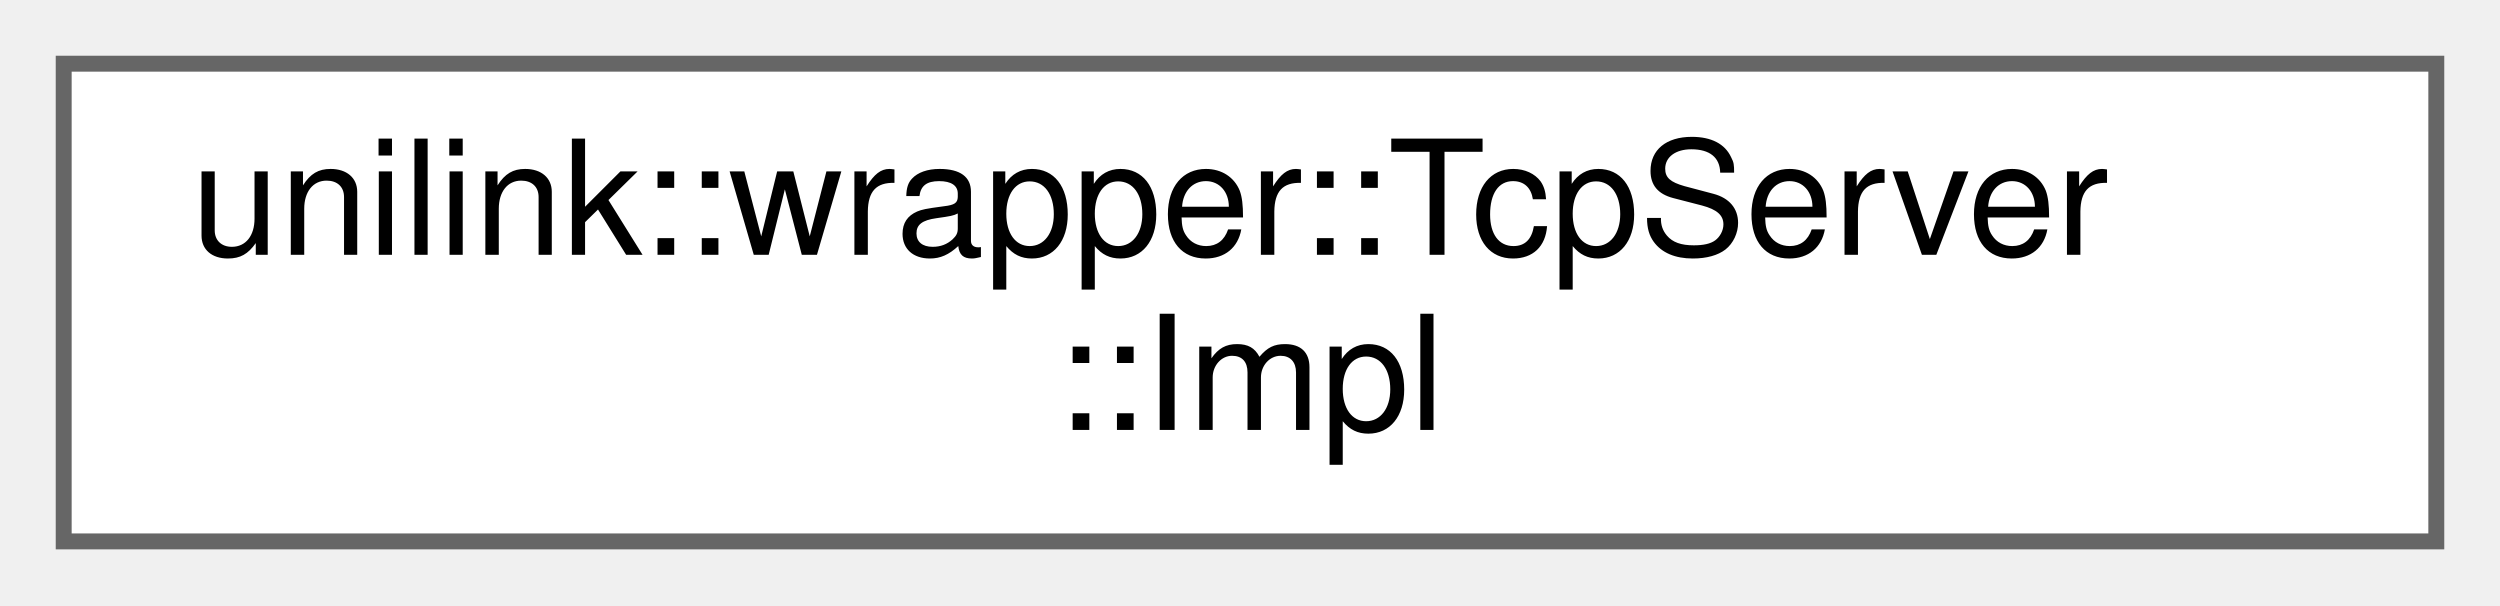
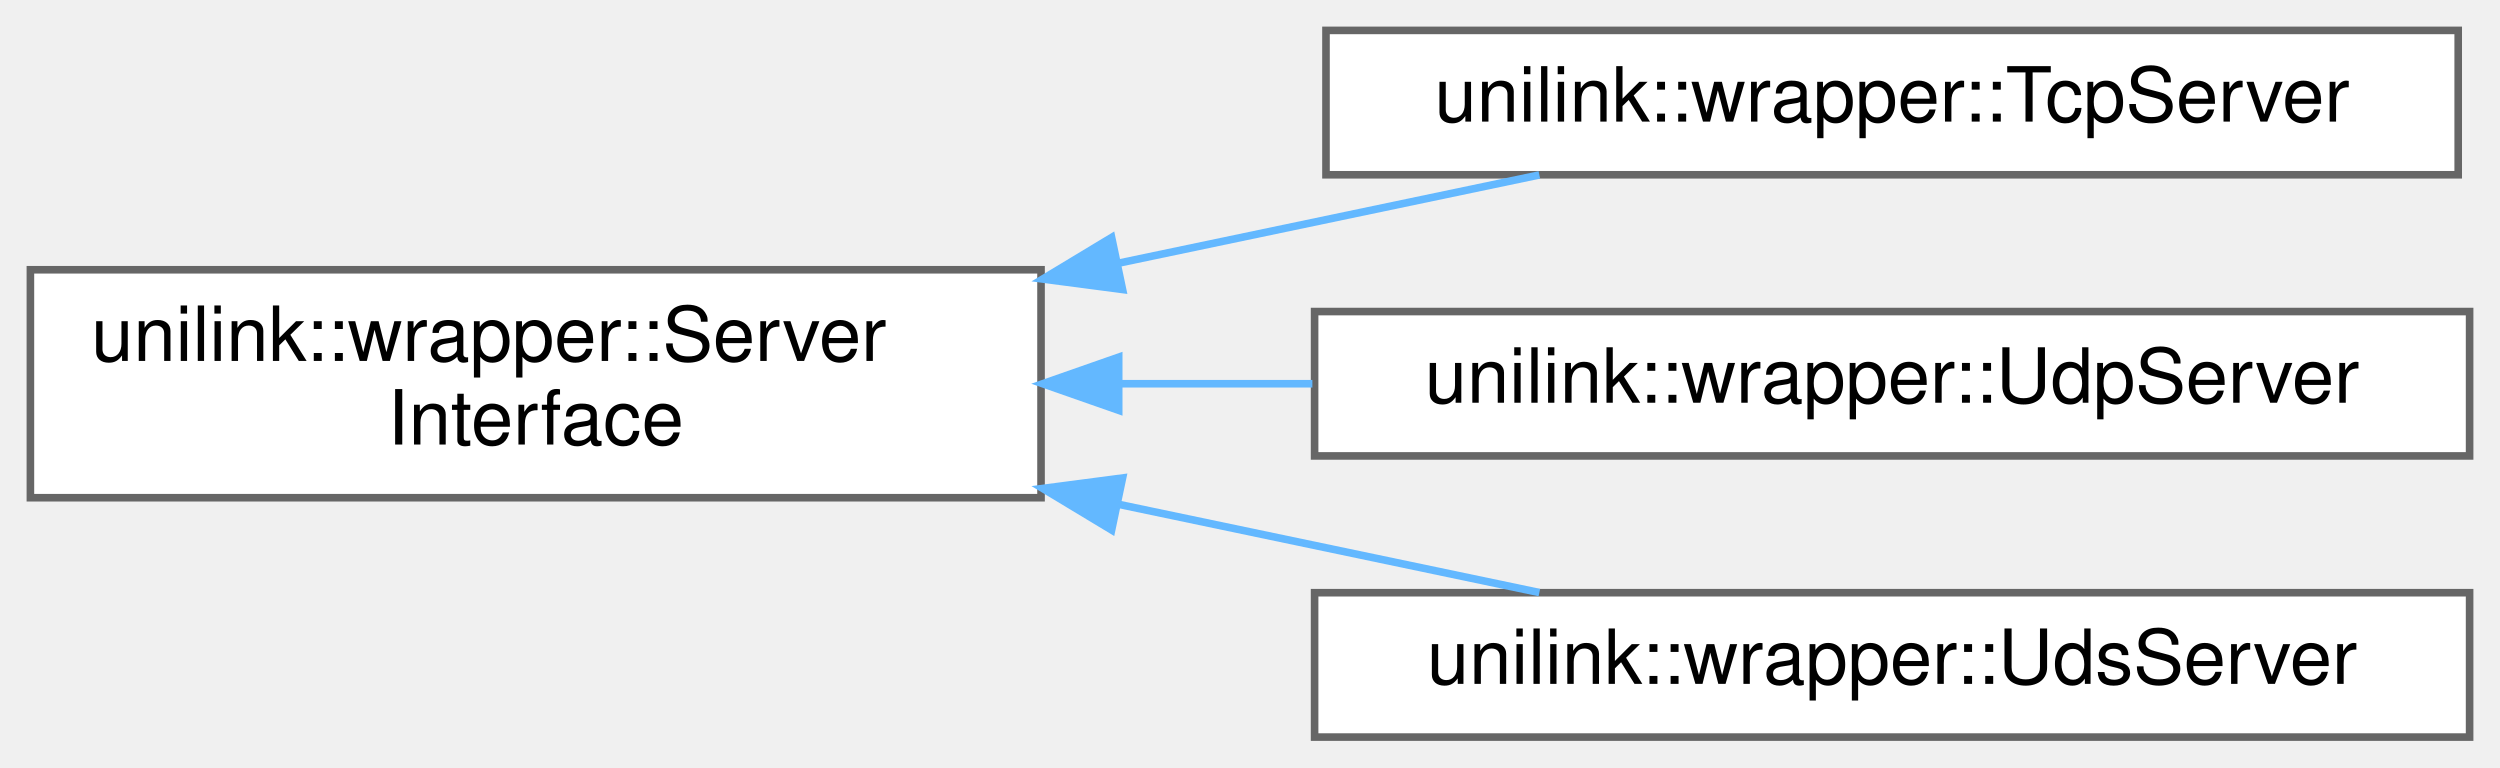
- <svg xmlns="http://www.w3.org/2000/svg" xmlns:xlink="http://www.w3.org/1999/xlink" width="157pt" height="38pt" viewBox="0.00 0.00 157.00 38.00">
-   <g id="graph0" class="graph" transform="scale(1 1) rotate(0) translate(4 34)">
+ <svg xmlns="http://www.w3.org/2000/svg" xmlns:xlink="http://www.w3.org/1999/xlink" width="329pt" height="101pt" viewBox="0.00 0.00 329.00 101.00">
+   <g id="graph0" class="graph" transform="scale(1 1) rotate(0) translate(4 97)">
    <g id="Node000000" class="node">
      <g id="a_Node000000">
-         <a xlink:href="structunilink_1_1wrapper_1_1TcpServer_1_1Impl.html" target="_top" xlink:title=" ">
-           <polygon fill="white" stroke="#666666" points="149,-30 0,-30 0,0 149,0 149,-30" />
-           <text text-anchor="start" x="8" y="-18" font-family="Helvetica,sans-Serif" font-size="10.00">unilink::wrapper::TcpServer</text>
-           <text text-anchor="middle" x="74.5" y="-7" font-family="Helvetica,sans-Serif" font-size="10.00">::Impl</text>
+         <a xlink:href="classunilink_1_1wrapper_1_1ServerInterface.html" target="_top" xlink:title="Interface for 1:N server communication (e.g., TcpServer)">
+           <polygon fill="white" stroke="#666666" points="133,-61.5 0,-61.5 0,-31.5 133,-31.5 133,-61.5" />
+           <text text-anchor="start" x="8" y="-49.5" font-family="Helvetica,sans-Serif" font-size="10.00">unilink::wrapper::Server</text>
+           <text text-anchor="middle" x="66.5" y="-38.5" font-family="Helvetica,sans-Serif" font-size="10.00">Interface</text>
+         </a>
+       </g>
+     </g>
+     <g id="Node000001" class="node">
+       <g id="a_Node000001">
+         <a xlink:href="classunilink_1_1wrapper_1_1TcpServer.html" target="_top" xlink:title="Modernized TCP Server Wrapper.">
+           <polygon fill="white" stroke="#666666" points="319.5,-93 170.5,-93 170.5,-74 319.5,-74 319.5,-93" />
+           <text text-anchor="middle" x="245" y="-81" font-family="Helvetica,sans-Serif" font-size="10.00">unilink::wrapper::TcpServer</text>
+         </a>
+       </g>
+     </g>
+     <g id="edge43_Node000000_Node000001" class="edge">
+       <g id="a_edge43_Node000000_Node000001">
+         <a xlink:title=" ">
+           <path fill="none" stroke="#63b8ff" d="M143.02,-62.33C161.94,-66.3 181.65,-70.43 198.58,-73.98" />
+           <polygon fill="#63b8ff" stroke="#63b8ff" points="143.73,-58.9 133.22,-60.28 142.29,-65.75 143.73,-58.9" />
+         </a>
+       </g>
+     </g>
+     <g id="Node000002" class="node">
+       <g id="a_Node000002">
+         <a xlink:href="classunilink_1_1wrapper_1_1UdpServer.html" target="_top" xlink:title="UDP implementation of ServerInterface using virtual sessions.">
+           <polygon fill="white" stroke="#666666" points="321,-56 169,-56 169,-37 321,-37 321,-56" />
+           <text text-anchor="middle" x="245" y="-44" font-family="Helvetica,sans-Serif" font-size="10.00">unilink::wrapper::UdpServer</text>
+         </a>
+       </g>
+     </g>
+     <g id="edge44_Node000000_Node000002" class="edge">
+       <g id="a_edge44_Node000000_Node000002">
+         <a xlink:title=" ">
+           <path fill="none" stroke="#63b8ff" d="M143.37,-46.5C151.77,-46.5 160.32,-46.5 168.71,-46.5" />
+           <polygon fill="#63b8ff" stroke="#63b8ff" points="143.22,-43 133.22,-46.5 143.22,-50 143.22,-43" />
+         </a>
+       </g>
+     </g>
+     <g id="Node000003" class="node">
+       <g id="a_Node000003">
+         <a xlink:href="classunilink_1_1wrapper_1_1UdsServer.html" target="_top" xlink:title="Modernized UDS Server Wrapper.">
+           <polygon fill="white" stroke="#666666" points="321,-19 169,-19 169,0 321,0 321,-19" />
+           <text text-anchor="middle" x="245" y="-7" font-family="Helvetica,sans-Serif" font-size="10.00">unilink::wrapper::UdsServer</text>
+         </a>
+       </g>
+     </g>
+     <g id="edge45_Node000000_Node000003" class="edge">
+       <g id="a_edge45_Node000000_Node000003">
+         <a xlink:title=" ">
+           <path fill="none" stroke="#63b8ff" d="M143.02,-30.67C161.94,-26.7 181.65,-22.57 198.58,-19.02" />
+           <polygon fill="#63b8ff" stroke="#63b8ff" points="142.29,-27.25 133.22,-32.72 143.73,-34.1 142.29,-27.25" />
        </a>
      </g>
    </g>
  </g>
</svg>
